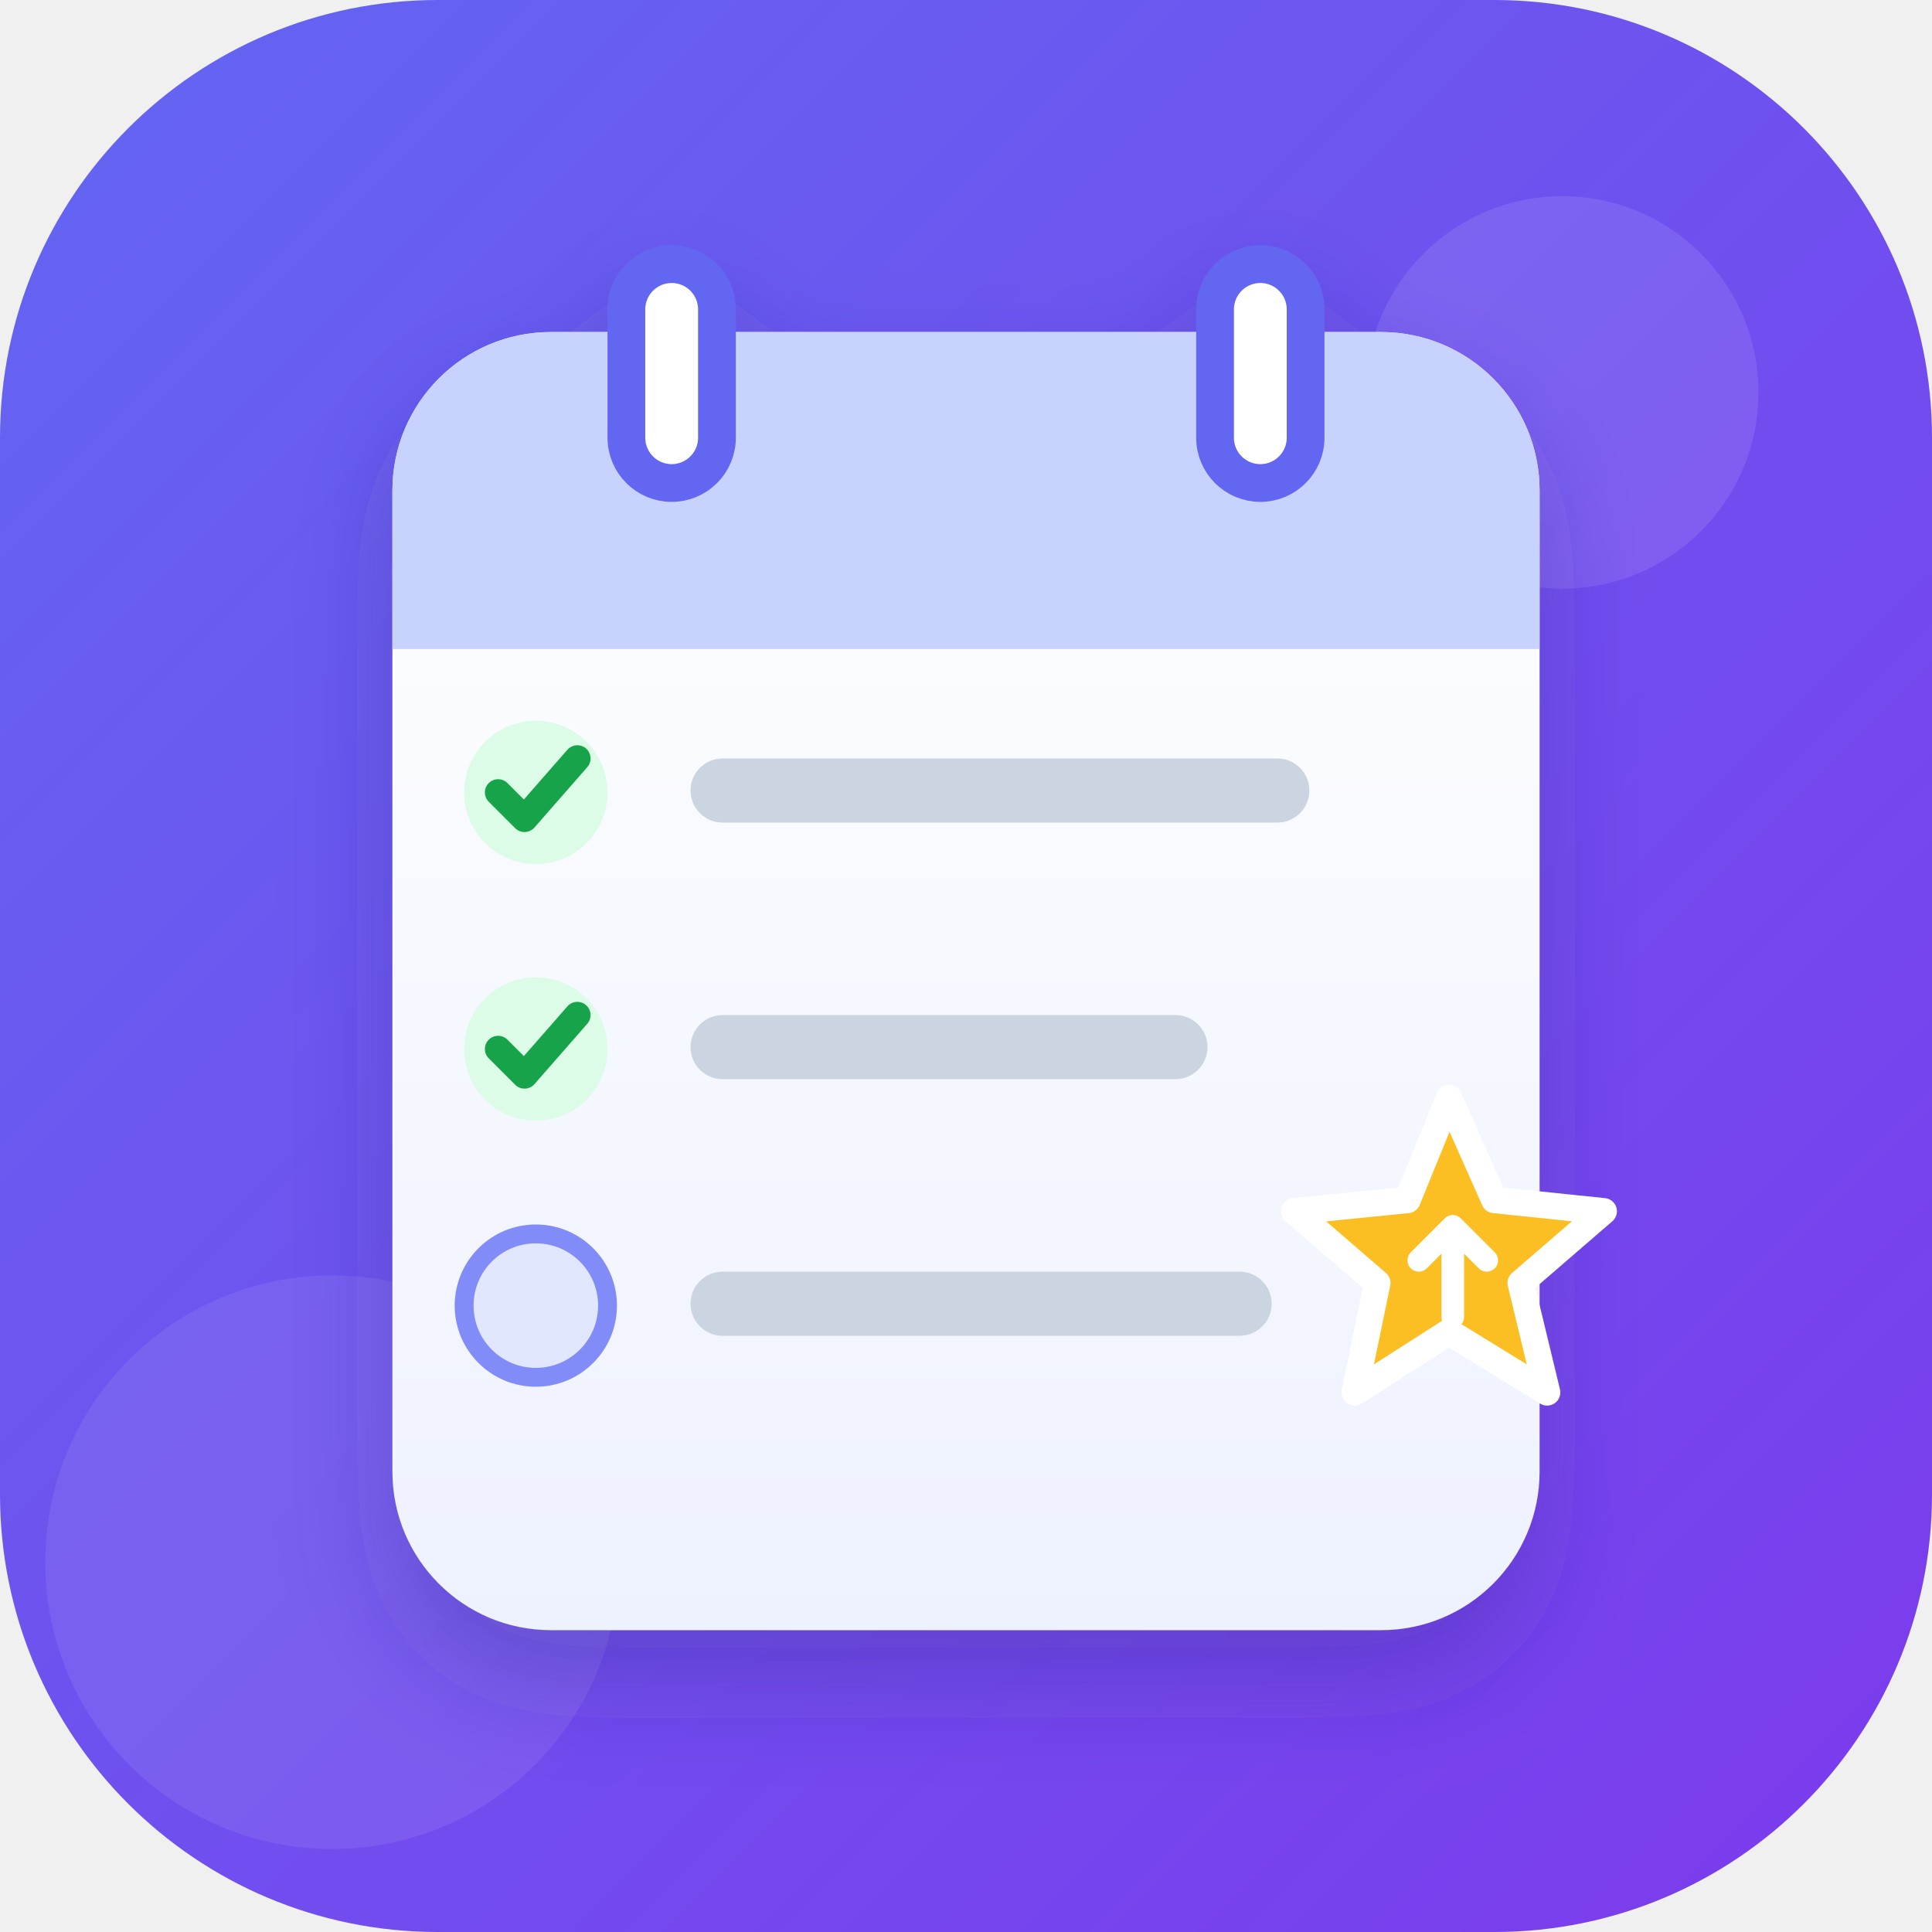
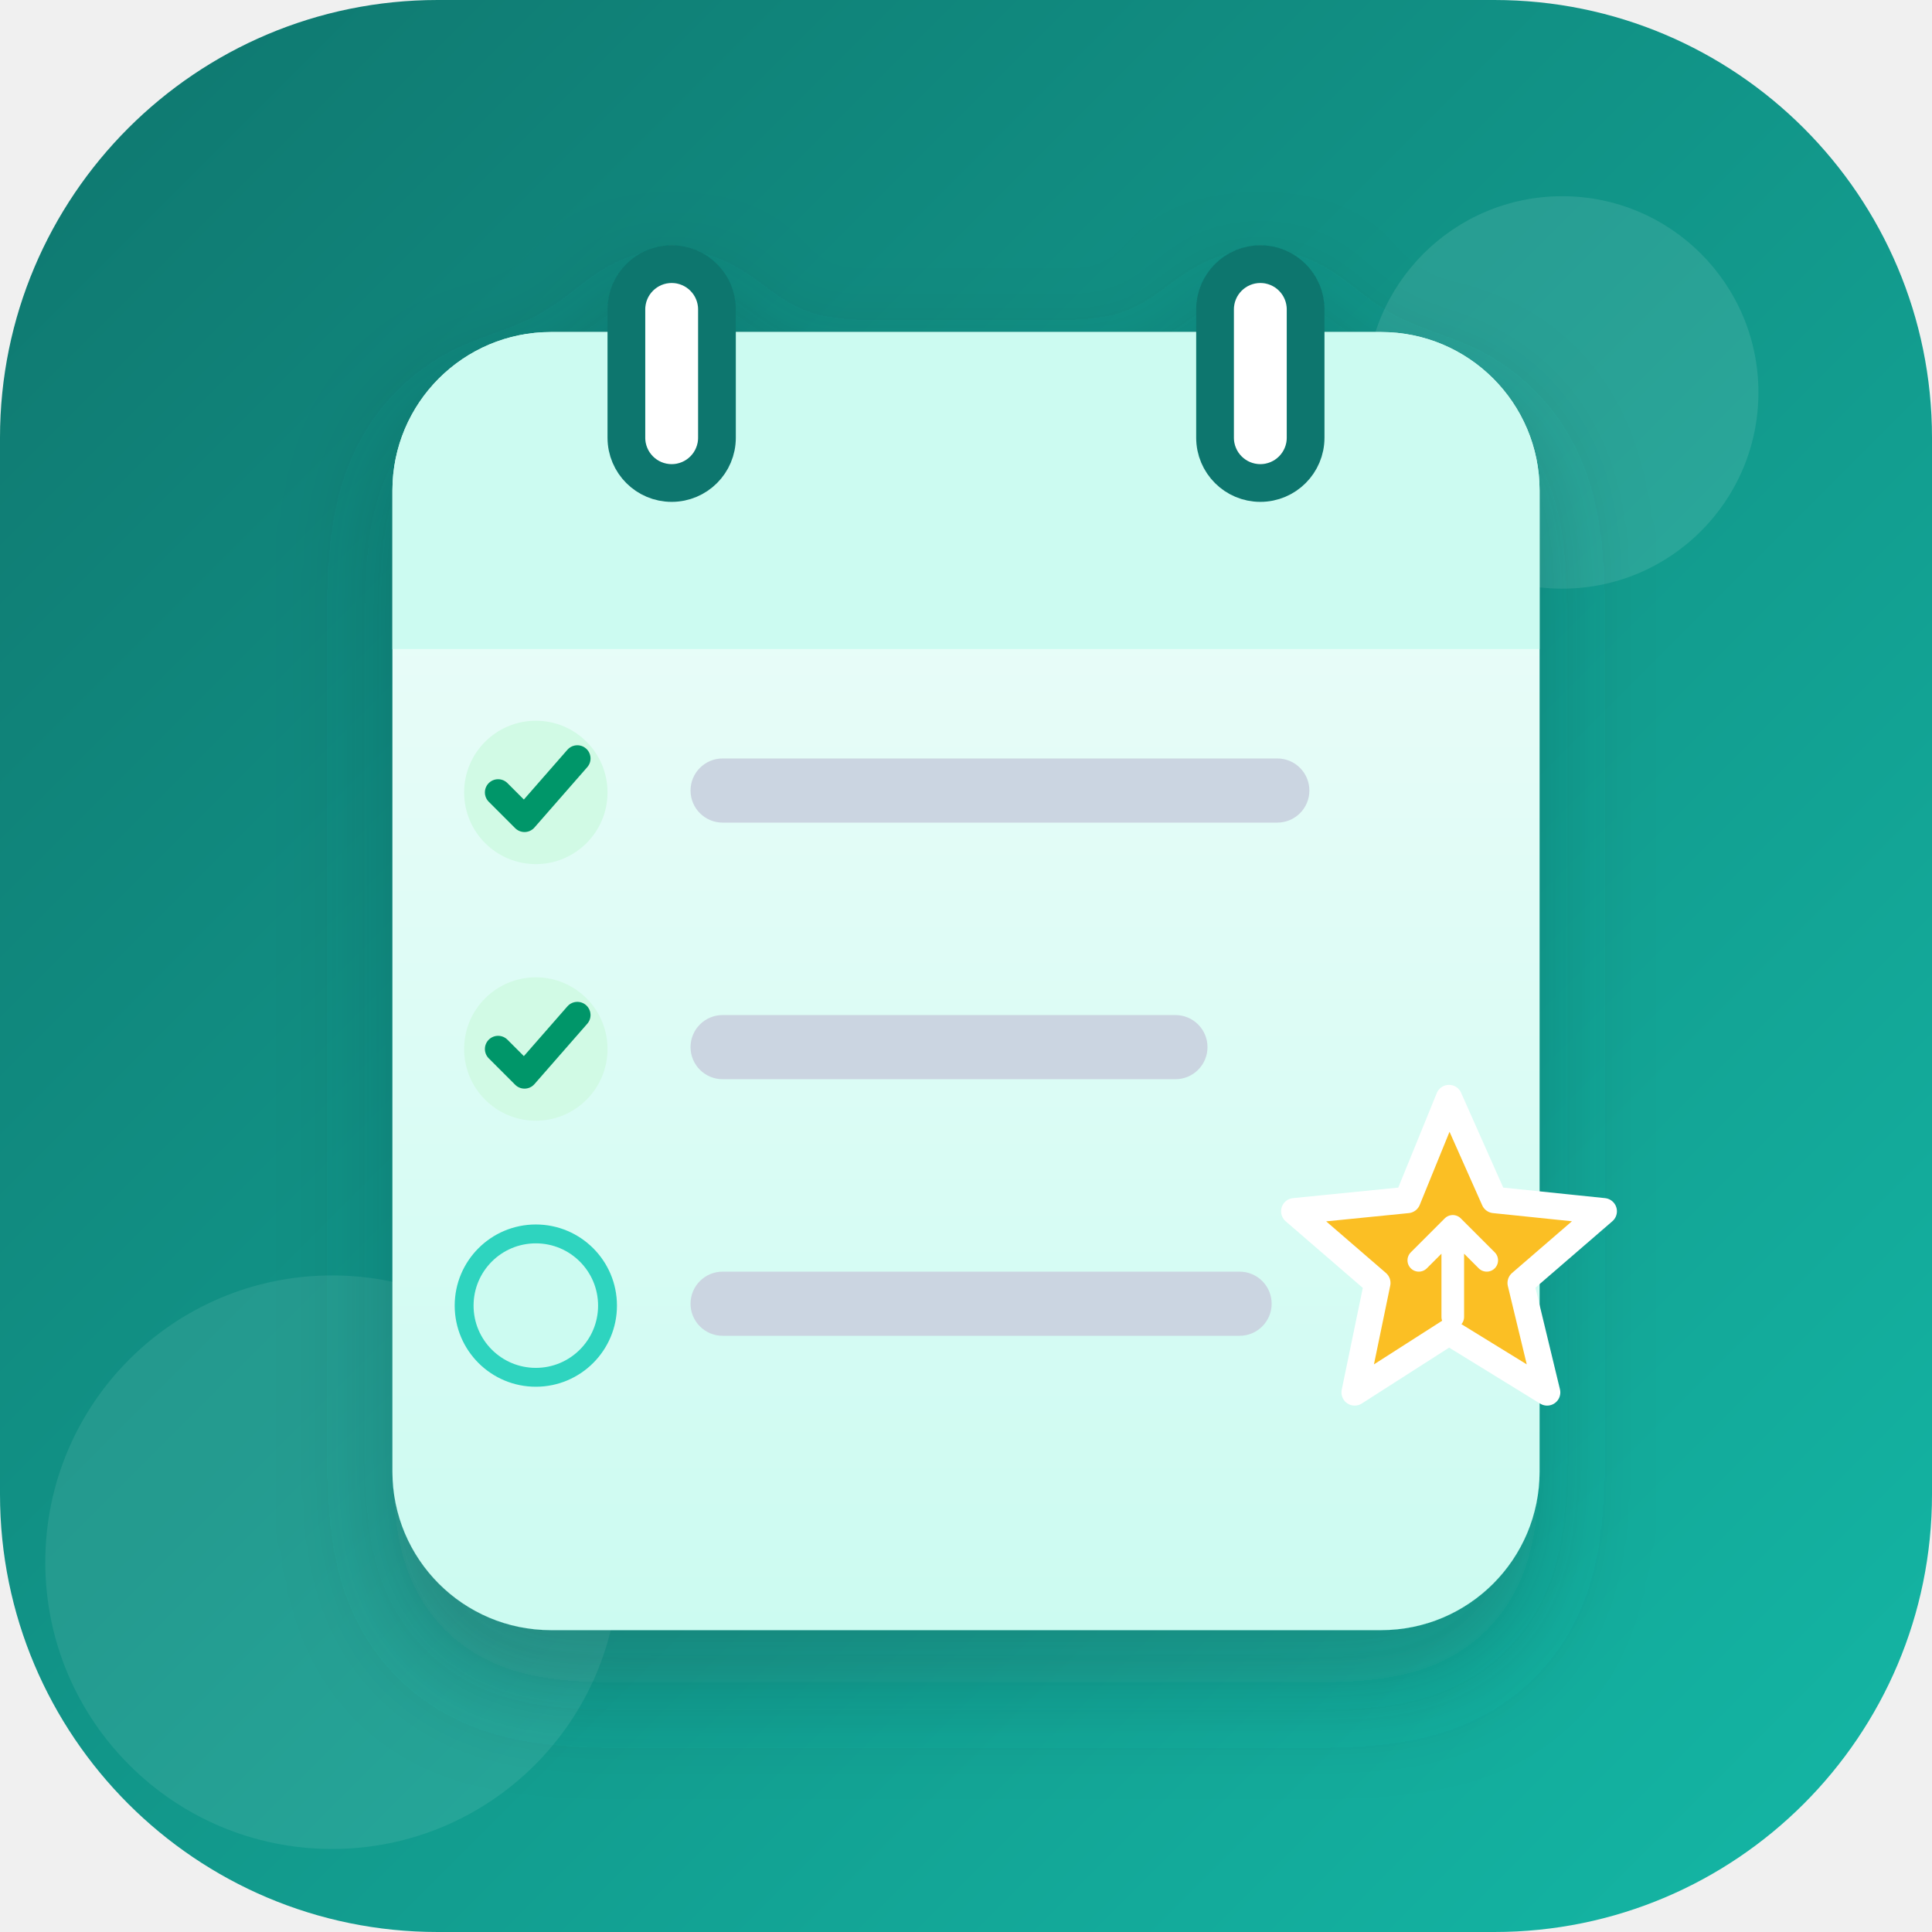
<svg xmlns="http://www.w3.org/2000/svg" viewBox="0 0 512 512">
  <defs>
    <linearGradient id="background" x1="0" y1="0" x2="1" y2="1">
-       <stop offset="0" stop-color="#6366f1" />
-       <stop offset="1" stop-color="#7c3aed" />
+       <stop offset="0" stop-color="#0f766e" />
+       <stop offset="1" stop-color="#14b8a6" />
    </linearGradient>
    <linearGradient id="page" x1="0" y1="0" x2="0" y2="1">
-       <stop offset="0" stop-color="#ffffff" />
-       <stop offset="1" stop-color="#eef2ff" />
+       <stop offset="0" stop-color="#f0fdfa" />
+       <stop offset="1" stop-color="#ccfbf1" />
    </linearGradient>
    <filter id="shadow" x="-20%" y="-20%" width="140%" height="150%">
-       <feDropShadow dx="0" dy="14" stdDeviation="14" flood-color="#312e81" flood-opacity=".28" />
+       <feDropShadow dx="0" dy="14" stdDeviation="14" flood-color="#134e4a" flood-opacity=".28" />
    </filter>
  </defs>
  <rect width="512" height="512" rx="116" fill="url(#background)" />
  <circle cx="414" cy="104" r="52" fill="#ffffff" opacity=".1" />
  <circle cx="88" cy="414" r="76" fill="#ffffff" opacity=".08" />
  <g filter="url(#shadow)">
    <rect x="104" y="88" width="304" height="344" rx="42" fill="url(#page)" />
-     <path d="M104 130a42 42 0 0 1 42-42h220a42 42 0 0 1 42 42v42H104z" fill="#c7d2fe" />
-     <rect x="166" y="70" width="24" height="58" rx="12" fill="#fff" stroke="#6366f1" stroke-width="10" />
-     <rect x="322" y="70" width="24" height="58" rx="12" fill="#fff" stroke="#6366f1" stroke-width="10" />
-     <circle cx="142" cy="210" r="19" fill="#dcfce7" />
-     <path d="m132 210 7 7 14-16" fill="none" stroke="#16a34a" stroke-linecap="round" stroke-linejoin="round" stroke-width="7" />
+     <path d="M104 130a42 42 0 0 1 42-42h220a42 42 0 0 1 42 42v42H104z" fill="#ccfbf1" />
+     <rect x="166" y="70" width="24" height="58" rx="12" fill="#fff" stroke="#0f766e" stroke-width="10" />
+     <rect x="322" y="70" width="24" height="58" rx="12" fill="#fff" stroke="#0f766e" stroke-width="10" />
+     <circle cx="142" cy="210" r="19" fill="#d1fae5" />
+     <path d="m132 210 7 7 14-16" fill="none" stroke="#059669" stroke-linecap="round" stroke-linejoin="round" stroke-width="7" />
    <rect x="183" y="201" width="164" height="17" rx="8.5" fill="#cbd5e1" />
-     <circle cx="142" cy="278" r="19" fill="#dcfce7" />
-     <path d="m132 278 7 7 14-16" fill="none" stroke="#16a34a" stroke-linecap="round" stroke-linejoin="round" stroke-width="7" />
+     <circle cx="142" cy="278" r="19" fill="#d1fae5" />
+     <path d="m132 278 7 7 14-16" fill="none" stroke="#059669" stroke-linecap="round" stroke-linejoin="round" stroke-width="7" />
    <rect x="183" y="269" width="137" height="17" rx="8.5" fill="#cbd5e1" />
-     <circle cx="142" cy="346" r="19" fill="#e0e7ff" stroke="#818cf8" stroke-width="5" />
+     <circle cx="142" cy="346" r="19" fill="#ccfbf1" stroke="#2dd4bf" stroke-width="5" />
    <rect x="183" y="337" width="154" height="17" rx="8.5" fill="#cbd5e1" />
  </g>
  <path d="m384 291 12 27 29 3-22 19 7 29-26-16-25 16 6-29-22-19 30-3z" fill="#fbbf24" stroke="#fff" stroke-linejoin="round" stroke-width="7" />
  <path d="M385 349v-24m-9 9 9-9 9 9" fill="none" stroke="#fff" stroke-linecap="round" stroke-linejoin="round" stroke-width="6" />
</svg>
